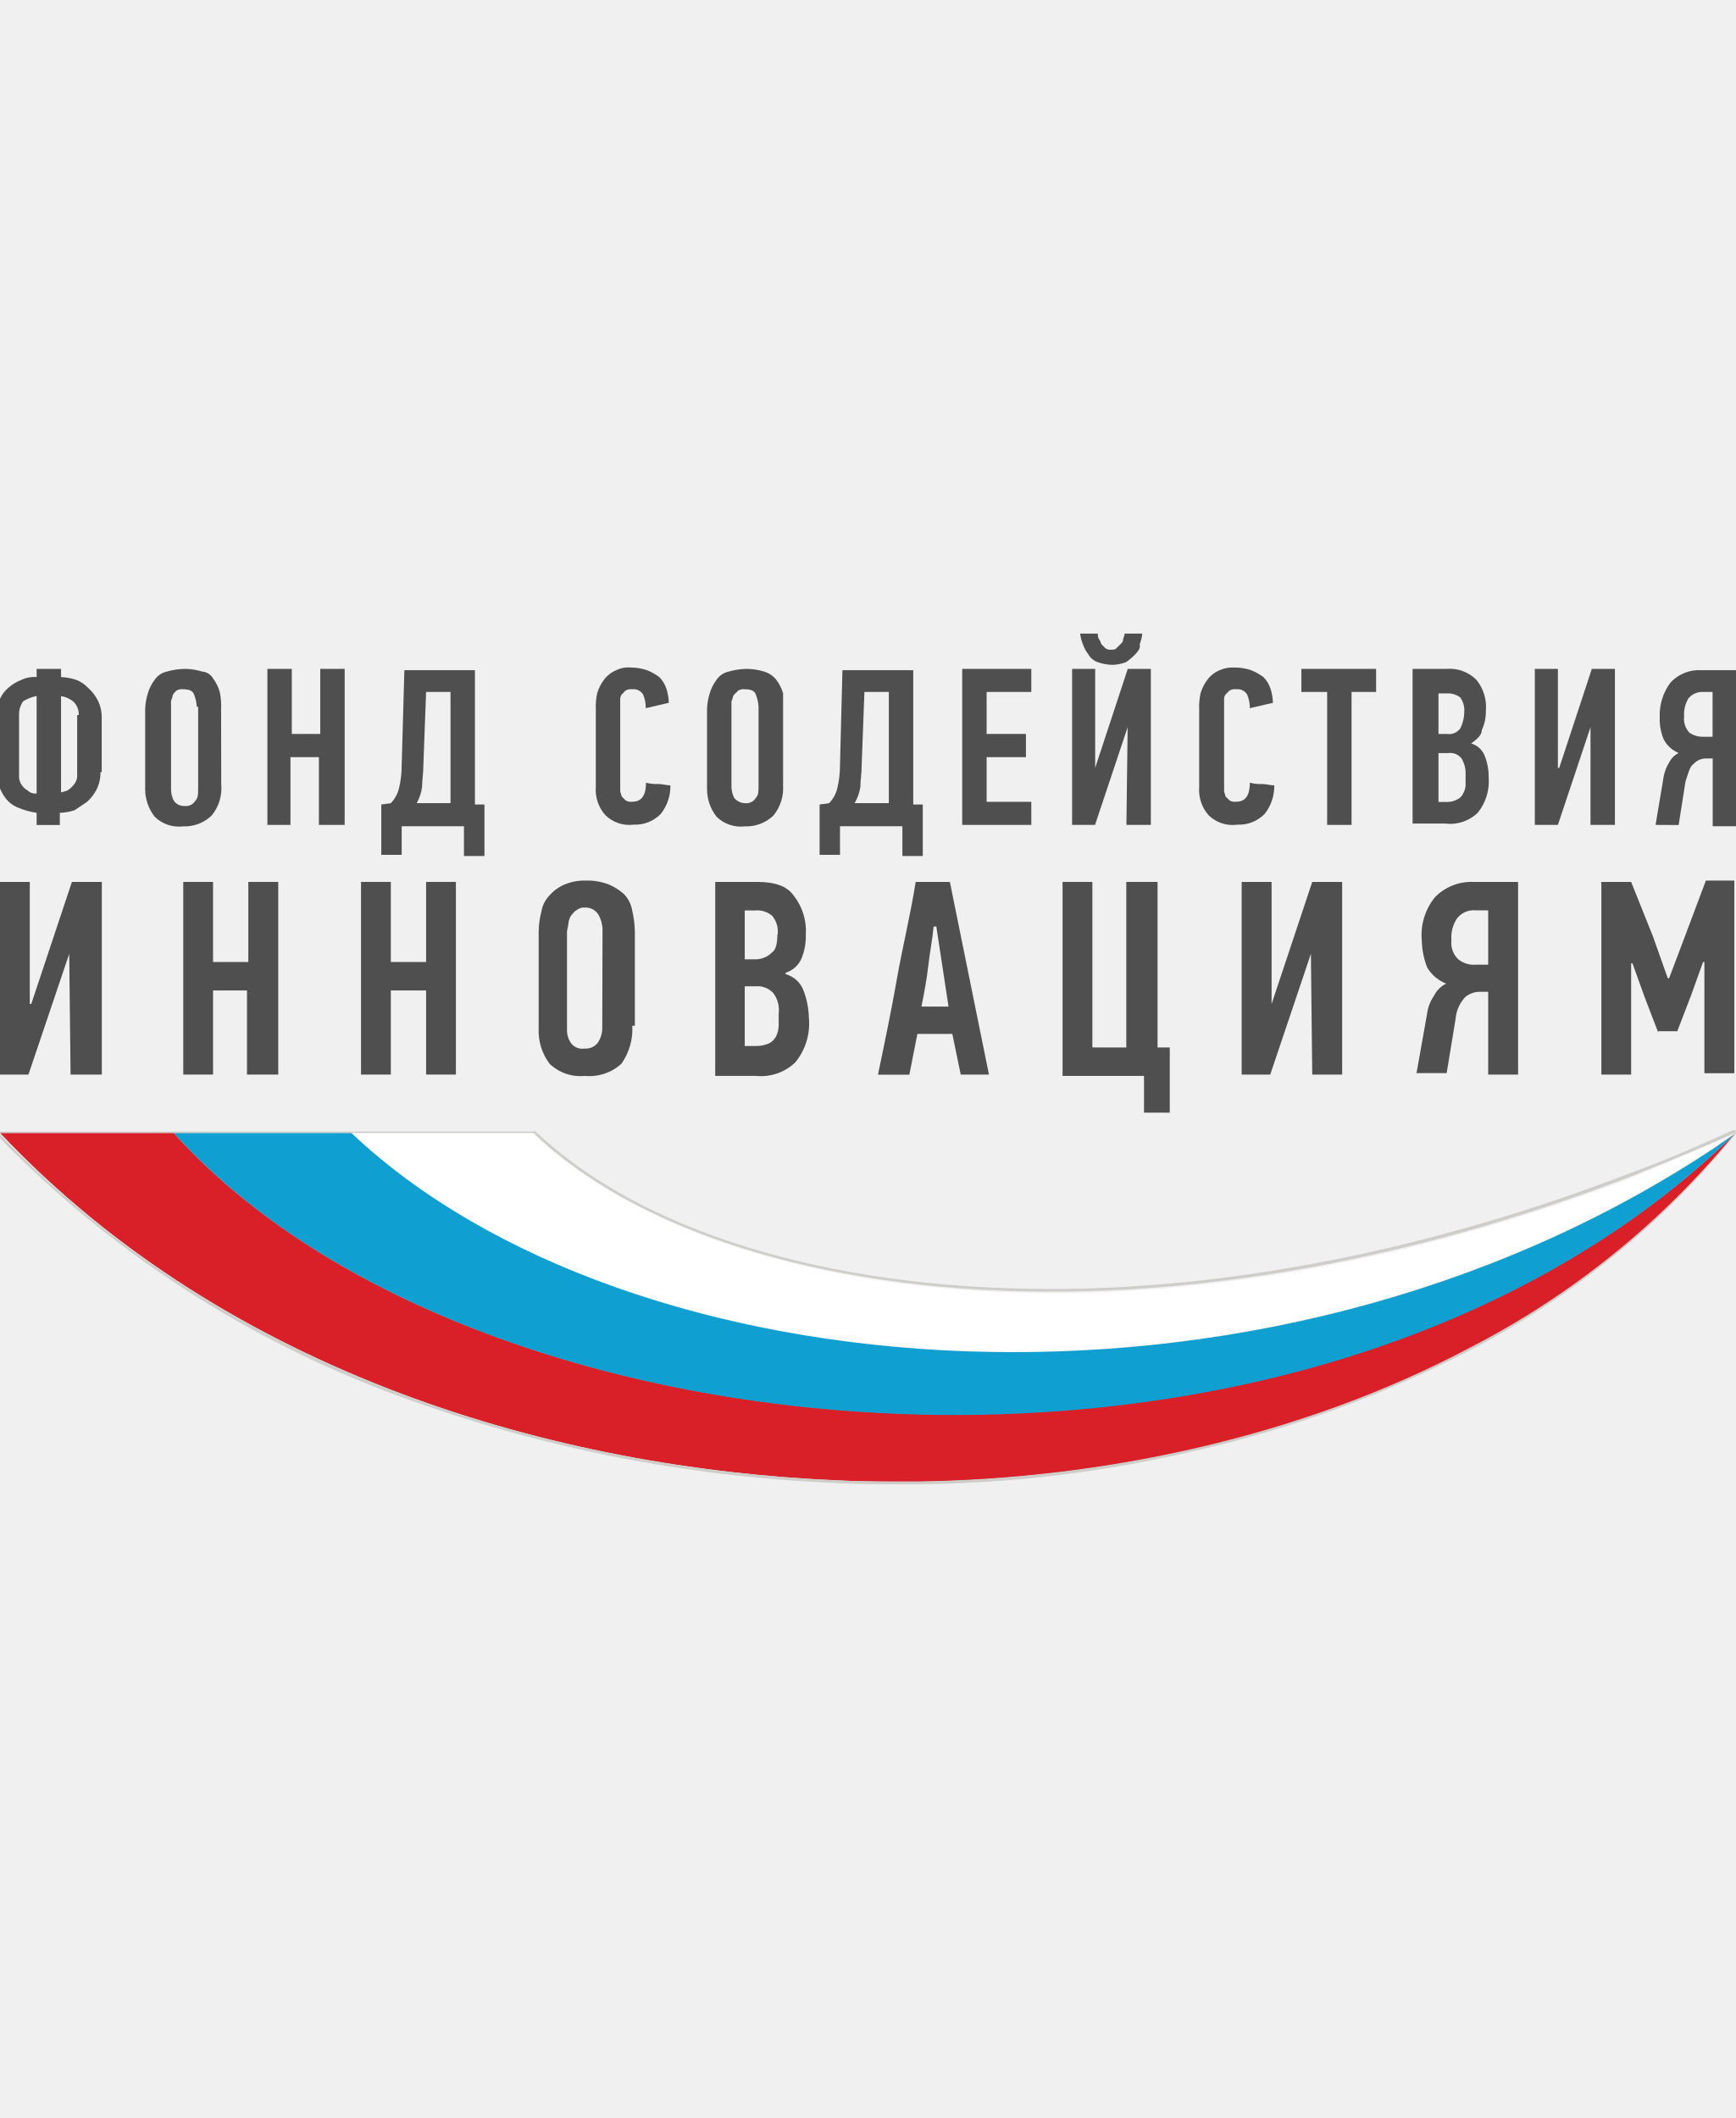
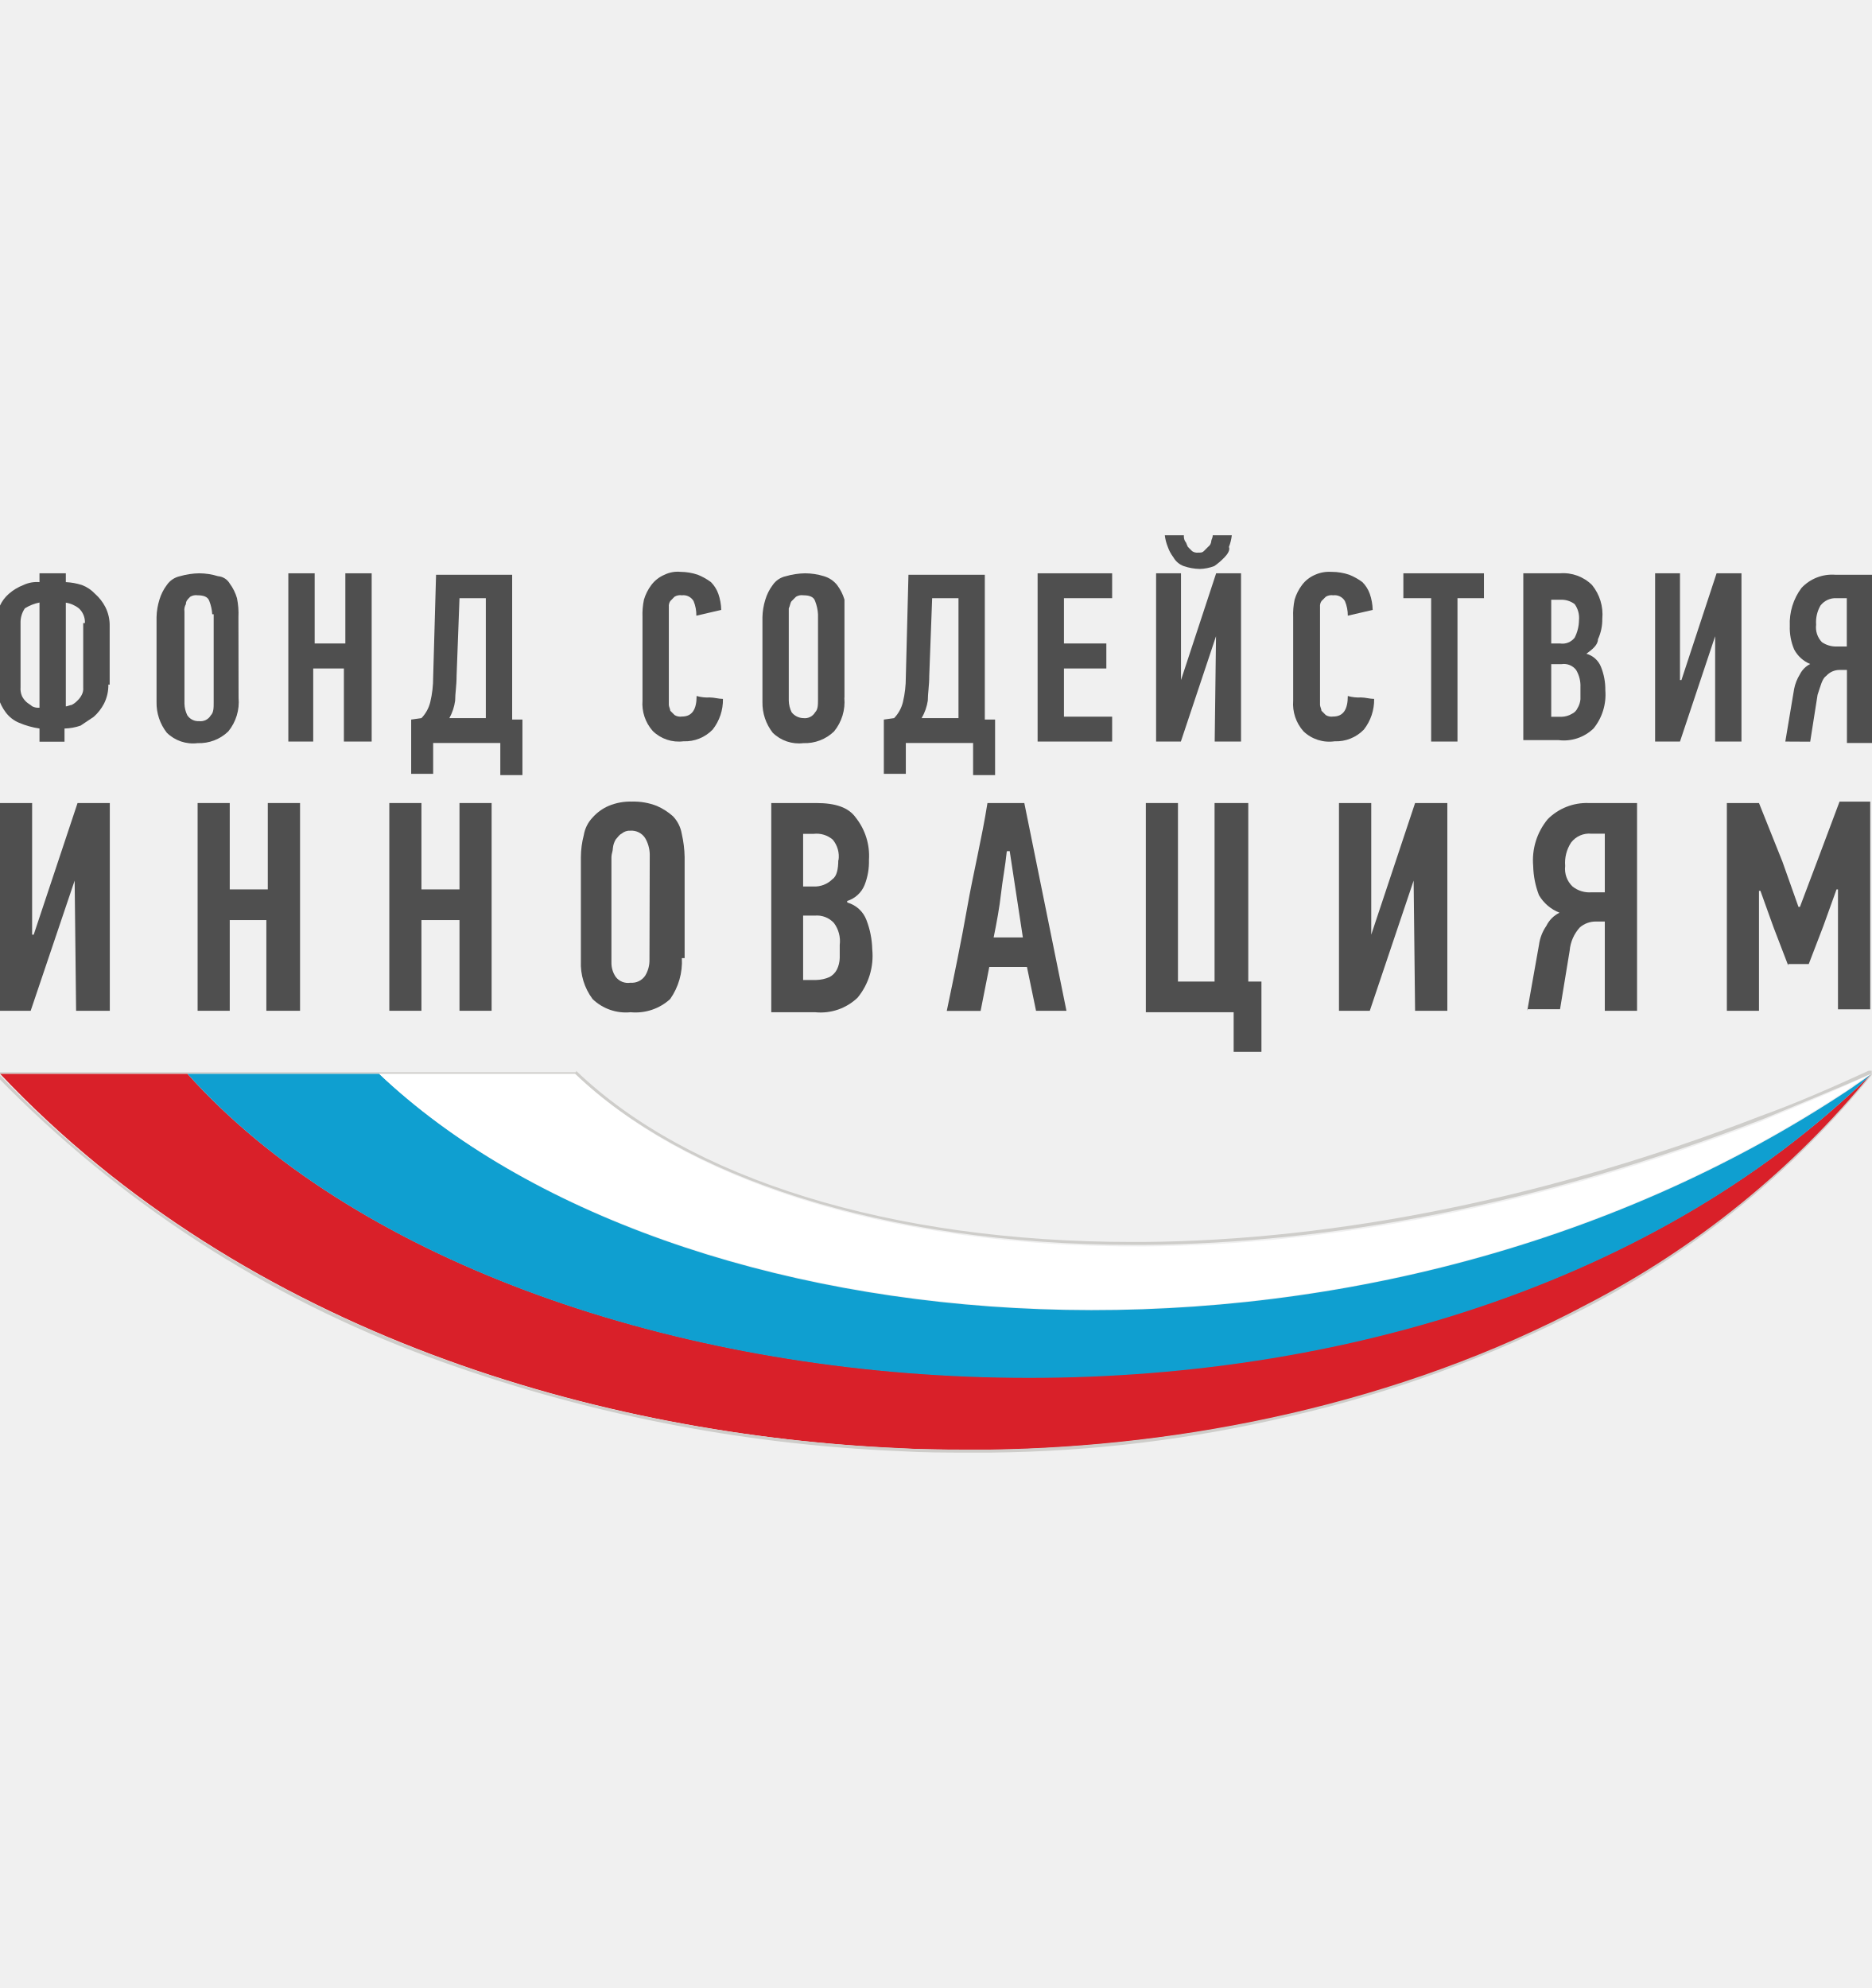
- <svg xmlns="http://www.w3.org/2000/svg" width="20.15mm" height="24.59mm" viewBox="0 0 142.16 69.69">
+ <svg xmlns="http://www.w3.org/2000/svg" width="23.15mm" height="24.59mm" viewBox="0 0 142.16 69.69">
  <g>
    <path d="M8.23,11.34a3.08,3.08,0,0,1-.33,1.45,3.48,3.48,0,0,1-.78,1l-1,.67a4,4,0,0,1-1.22.22v1H3v-1a6.35,6.35,0,0,1-1.56-.44,2.42,2.42,0,0,1-1-.78,3.5,3.5,0,0,1-.56-1.11,5.68,5.68,0,0,1-.22-1.45V6.78A3.08,3.08,0,0,1,0,5.34a2.66,2.66,0,0,1,.67-.89,3.67,3.67,0,0,1,1.11-.67A2.39,2.39,0,0,1,3,3.56V2.89H5v.67a4.74,4.74,0,0,1,1.22.22,2.62,2.62,0,0,1,1,.67,3.44,3.44,0,0,1,.78,1,3.06,3.06,0,0,1,.33,1.45v4.45ZM3,5.11a3.33,3.33,0,0,0-1.11.44,1.88,1.88,0,0,0-.33,1.11v4.89a1.41,1.41,0,0,0,.11.67,1.55,1.55,0,0,0,.33.44c.11.11.33.22.44.33a1,1,0,0,0,.56.11ZM6.45,6.67A1.43,1.43,0,0,0,6,5.56a2.1,2.1,0,0,0-1-.44V13c.11,0,.33-.11.44-.11a1.55,1.55,0,0,0,.44-.33,1.54,1.54,0,0,0,.33-.44,1,1,0,0,0,.11-.56V6.67Z" style="fill: #4f4f4f" />
    <path d="M18.12,12.34a3.53,3.53,0,0,1-.78,2.56,3.18,3.18,0,0,1-2.33.89A2.83,2.83,0,0,1,12.67,15a3.67,3.67,0,0,1-.78-2.33V6.22a4.82,4.82,0,0,1,.22-1.33,3.52,3.52,0,0,1,.56-1.11,1.62,1.62,0,0,1,1-.67,5.63,5.63,0,0,1,1.45-.22,4.92,4.92,0,0,1,1.44.22,1.13,1.13,0,0,1,.89.56A3.48,3.48,0,0,1,18,4.78a5.87,5.87,0,0,1,.11,1.45ZM16.12,6a3.25,3.25,0,0,0-.22-1c-.11-.33-.44-.44-.89-.44a.84.84,0,0,0-.56.11c-.22.22-.33.33-.33.56a.84.84,0,0,0-.11.56v7a2.08,2.08,0,0,0,.22.89,1,1,0,0,0,.89.44.9.9,0,0,0,.89-.44c.22-.22.22-.56.22-1V6Z" style="fill: #4f4f4f" />
    <polygon points="26.12 15.67 26.12 10.12 23.79 10.12 23.79 15.67 21.9 15.67 21.9 2.89 23.9 2.89 23.9 8.22 26.23 8.22 26.23 2.89 28.23 2.89 28.23 15.67 26.12 15.67" style="fill: #4f4f4f" />
    <path d="M32.9,15.67v2.45H31.23V14l.78-.11a2.65,2.65,0,0,0,.67-1.22,7.93,7.93,0,0,0,.22-1.89L33.12,3H38.9V14h.78v4.22H38V15.78H32.9Zm1.78-5c0,.78-.11,1.33-.11,1.89a3.75,3.75,0,0,1-.44,1.33H36.9V4.78h-2Z" style="fill: #4f4f4f" />
    <path d="M51.68,2.78A4.15,4.15,0,0,1,53,3a4.5,4.5,0,0,1,1,.56,2.42,2.42,0,0,1,.56.89,4,4,0,0,1,.22,1.22l-1.89.44A2.77,2.77,0,0,0,52.68,5a.9.9,0,0,0-.89-.44.83.83,0,0,0-.56.11L50.91,5a.67.67,0,0,0-.11.44v7.45c0,.11.11.33.11.44l.33.33a.83.83,0,0,0,.56.11c.78,0,1.11-.56,1.11-1.56a3.07,3.07,0,0,0,1,.11c.33,0,.67.11,1,.11a3.66,3.66,0,0,1-.78,2.33,2.92,2.92,0,0,1-2.22.89,2.82,2.82,0,0,1-2.33-.78,3.13,3.13,0,0,1-.78-2.33V6.22a5.41,5.41,0,0,1,.11-1.33,3.52,3.52,0,0,1,.56-1.11,2.42,2.42,0,0,1,1-.78,2.26,2.26,0,0,1,1.22-.22" style="fill: #4f4f4f" />
    <path d="M64.13,12.34a3.53,3.53,0,0,1-.78,2.56,3.18,3.18,0,0,1-2.33.89A2.83,2.83,0,0,1,58.69,15a3.68,3.68,0,0,1-.78-2.33V6.22a4.81,4.81,0,0,1,.22-1.33,3.5,3.5,0,0,1,.56-1.11,1.62,1.62,0,0,1,1-.67,5.63,5.63,0,0,1,1.45-.22,4.93,4.93,0,0,1,1.44.22,2,2,0,0,1,1,.67,3.48,3.48,0,0,1,.56,1.11v7.45ZM62.13,6a3.25,3.25,0,0,0-.22-1c-.11-.33-.44-.44-.89-.44a.83.83,0,0,0-.56.11L60.13,5c-.11.11-.11.33-.22.56v7a2.11,2.11,0,0,0,.22.89,1.16,1.16,0,0,0,.89.44.9.9,0,0,0,.89-.44c.22-.22.22-.56.22-1Z" style="fill: #4f4f4f" />
    <path d="M68.8,15.67v2.45H67.13V14l.78-.11a2.65,2.65,0,0,0,.67-1.22,7.93,7.93,0,0,0,.22-1.89L69,3H74.8V14h.78v4.22H73.91V15.78H68.8Zm1.78-5c0,.78-.11,1.33-.11,1.89A3.75,3.75,0,0,1,70,13.89H72.8V4.78h-2Z" style="fill: #4f4f4f" />
    <polygon points="78.81 15.67 78.81 2.89 84.47 2.89 84.47 4.78 80.81 4.78 80.81 8.22 84.03 8.22 84.03 10.12 80.81 10.12 80.81 13.78 84.47 13.78 84.47 15.67 78.81 15.67" style="fill: #4f4f4f" />
    <path d="M92.36,7.67l-2.67,8H87.81V2.89H89.7V11l2.67-8.11h1.89V15.67h-2ZM89.92,0A.84.84,0,0,0,90,.44c.11.11.11.22.22.44l.33.33a.67.67,0,0,0,.44.11c.22,0,.33,0,.44-.11l.33-.33A.58.58,0,0,0,92,.44c0-.11.11-.22.11-.44h1.45a3.48,3.48,0,0,1-.22.89c.11.22-.11.56-.33.78a4.84,4.84,0,0,1-.78.67,3.29,3.29,0,0,1-1.11.22,4,4,0,0,1-1.22-.22,1.49,1.49,0,0,1-.78-.67A2.81,2.81,0,0,1,88.7.89,3.44,3.44,0,0,1,88.47,0Z" style="fill: #4f4f4f" />
    <path d="M101.15,2.78a4.14,4.14,0,0,1,1.33.22,4.51,4.51,0,0,1,1,.56,2.43,2.43,0,0,1,.56.89,4,4,0,0,1,.22,1.22l-1.89.44A2.77,2.77,0,0,0,102.15,5a.9.9,0,0,0-.89-.44.83.83,0,0,0-.56.11l-.33.33a.67.67,0,0,0-.11.44v7.45c0,.11.11.33.11.44l.33.33a.83.83,0,0,0,.56.11c.78,0,1.11-.56,1.11-1.56a3.07,3.07,0,0,0,1,.11c.33,0,.67.11,1,.11a3.66,3.66,0,0,1-.78,2.33,2.92,2.92,0,0,1-2.22.89A2.83,2.83,0,0,1,99,14.89a3.14,3.14,0,0,1-.78-2.33V6.22a5.41,5.41,0,0,1,.11-1.33,3.5,3.5,0,0,1,.56-1.11,2.42,2.42,0,0,1,1-.78,2.6,2.6,0,0,1,1.22-.22" style="fill: #4f4f4f" />
    <polygon points="110.7 4.78 110.7 15.67 108.7 15.67 108.7 4.78 106.59 4.78 106.59 2.89 112.71 2.89 112.71 4.78 110.7 4.78" style="fill: #4f4f4f" />
    <path d="M120.49,9a1.68,1.68,0,0,1,1.11,1,4.59,4.59,0,0,1,.33,1.78,4.08,4.08,0,0,1-.89,2.89,3.24,3.24,0,0,1-2.67.89h-2.67V2.89h2.78a3.11,3.11,0,0,1,2.44.89,3.53,3.53,0,0,1,.78,2.56,3.56,3.56,0,0,1-.33,1.56c0,.44-.44.78-.89,1.11m-.55-2.56a1.79,1.79,0,0,0-.33-1.22,1.66,1.66,0,0,0-1.11-.33h-.67V8.22h.67a1.17,1.17,0,0,0,1.11-.44,3,3,0,0,0,.33-1.33m.11,5.11a2.37,2.37,0,0,0-.33-1.33,1.17,1.17,0,0,0-1.11-.44h-.78v4h.78a1.61,1.61,0,0,0,.78-.22.87.87,0,0,0,.44-.44,1.58,1.58,0,0,0,.22-.67Z" style="fill: #4f4f4f" />
    <polygon points="130.27 7.67 127.6 15.67 125.71 15.67 125.71 2.89 127.6 2.89 127.6 11 127.71 11 130.38 2.89 132.27 2.89 132.27 15.67 130.27 15.67 130.27 7.67" style="fill: #4f4f4f" />
    <path d="M135.6,15.67l.67-4a3.33,3.33,0,0,1,.44-1.11,1.75,1.75,0,0,1,.78-.78,2.41,2.41,0,0,1-1.22-1.11,4.21,4.21,0,0,1-.33-1.78A4.48,4.48,0,0,1,136.83,4a3.19,3.19,0,0,1,2.56-1h2.89V15.78h-2V10.23h-.56a1.36,1.36,0,0,0-1,.44c-.33.22-.44.78-.67,1.45l-.56,3.56Zm3.89-10.89a1.44,1.44,0,0,0-1.22.56,2.52,2.52,0,0,0-.33,1.45,1.62,1.62,0,0,0,.44,1.33,1.88,1.88,0,0,0,1.11.33h.78V4.78Z" style="fill: #4f4f4f" />
    <polygon points="5.67 26.23 2.33 36.12 0 36.12 0 20.34 2.44 20.34 2.44 30.34 2.56 30.34 5.89 20.34 8.34 20.34 8.34 36.12 5.78 36.12 5.67 26.23" style="fill: #4f4f4f" />
    <polygon points="20.23 36.12 20.23 29.23 17.45 29.23 17.45 36.12 15.01 36.12 15.01 20.34 17.45 20.34 17.45 26.9 20.34 26.9 20.34 20.34 22.79 20.34 22.79 36.12 20.23 36.12" style="fill: #4f4f4f" />
    <polygon points="34.9 36.12 34.9 29.23 32.01 29.23 32.01 36.12 29.57 36.12 29.57 20.34 32.01 20.34 32.01 26.9 34.9 26.9 34.9 20.34 37.34 20.34 37.34 36.12 34.9 36.12" style="fill: #4f4f4f" />
    <path d="M51.79,32.12a4.94,4.94,0,0,1-.89,3.11,3.9,3.9,0,0,1-3,1,3.64,3.64,0,0,1-2.89-1,4.48,4.48,0,0,1-.89-2.89V24.45a6.68,6.68,0,0,1,.22-1.67A2.53,2.53,0,0,1,45,21.45a3.47,3.47,0,0,1,1.22-.89A4.24,4.24,0,0,1,48,20.23a4.79,4.79,0,0,1,1.89.33,4.58,4.58,0,0,1,1.22.78,2.53,2.53,0,0,1,.67,1.33A8.57,8.57,0,0,1,52,24.45v7.67Zm-2.44-7.89A2.53,2.53,0,0,0,49,23a1.23,1.23,0,0,0-1.11-.56.93.93,0,0,0-.67.22c-.22.11-.33.33-.45.44a1.59,1.59,0,0,0-.22.67c0,.22-.11.44-.11.67v8a1.88,1.88,0,0,0,.33,1.11,1.17,1.17,0,0,0,1.11.44A1.23,1.23,0,0,0,49,33.46a2.24,2.24,0,0,0,.33-1.22Z" style="fill: #4f4f4f" />
    <path d="M64.36,27.9a2.17,2.17,0,0,1,1.45,1.33,6.6,6.6,0,0,1,.44,2.22,5,5,0,0,1-1.11,3.67,4.06,4.06,0,0,1-3.22,1.11H58.58V20.34H62c1.45,0,2.45.33,3,1.11a4.67,4.67,0,0,1,1,3.22,4.79,4.79,0,0,1-.33,1.89,2.09,2.09,0,0,1-1.33,1.22Zm-.67-3.22a2,2,0,0,0-.44-1.56,1.89,1.89,0,0,0-1.45-.44H61v4h.78a1.92,1.92,0,0,0,1.45-.56c.33-.22.44-.78.44-1.45m.11,6.45a2.31,2.31,0,0,0-.44-1.67,1.76,1.76,0,0,0-1.45-.56H61v4.89h1a2.66,2.66,0,0,0,1-.22,1.34,1.34,0,0,0,.56-.56,2.11,2.11,0,0,0,.22-.89Z" style="fill: #4f4f4f" />
    <path d="M78.69,36.12,78,32.79H75.14l-.33,1.67-.33,1.67H71.91c.56-2.67,1.11-5.33,1.56-7.89S74.58,23,75,20.34H77.8L81,36.12ZM76.47,24c-.11,1.11-.33,2.22-.44,3.22s-.33,2.22-.56,3.33h2.22l-1-6.56Z" style="fill: #4f4f4f" />
    <polygon points="94.81 20.34 94.81 33.9 95.81 33.9 95.81 39.24 93.7 39.24 93.7 36.23 87.03 36.23 87.03 20.34 89.47 20.34 89.47 33.9 92.25 33.9 92.25 20.34 94.81 20.34" style="fill: #4f4f4f" />
    <polygon points="107.37 26.23 104.04 36.12 101.7 36.12 101.7 20.34 104.15 20.34 104.15 30.34 107.48 20.34 109.93 20.34 109.93 36.12 107.48 36.12 107.37 26.23" style="fill: #4f4f4f" />
    <path d="M116,36.12l.89-5a3.29,3.29,0,0,1,.56-1.45,2.18,2.18,0,0,1,1-1,3.13,3.13,0,0,1-1.56-1.33,6.57,6.57,0,0,1-.44-2.22,4.89,4.89,0,0,1,1.11-3.56,4.18,4.18,0,0,1,3.11-1.22h3.67V36.12h-2.45V29.34h-.67a1.85,1.85,0,0,0-1.22.44,3,3,0,0,0-.78,1.78L118.49,36H116Zm4.89-13.45a1.73,1.73,0,0,0-1.56.67,2.81,2.81,0,0,0-.45,1.78,1.85,1.85,0,0,0,.56,1.56,2.05,2.05,0,0,0,1.45.44h1V22.67Z" style="fill: #4f4f4f" />
    <polygon points="135.82 32.68 134.71 29.79 133.71 27.01 133.6 27.01 133.6 36.12 131.16 36.12 131.16 20.34 133.6 20.34 135.38 24.79 136.6 28.23 136.71 28.23 138.05 24.68 139.72 20.23 142.05 20.23 142.05 36.01 139.6 36.01 139.6 26.9 139.49 26.9 138.49 29.68 137.38 32.57 135.82 32.57 135.82 32.68" style="fill: #4f4f4f" />
    <path d="M142.16,40.9h0c-34.34,33.57-103,27.79-127.93,0H0C18.78,60.8,45.79,68.36,68.47,69.36c2.33.11,4.67.11,6.89.11,14.67-.22,31-3.45,45.24-11A66.51,66.51,0,0,0,142.16,40.9" style="fill: #d92029" />
    <path d="M142.16,40.9h0c-.56.44-1.11.78-1.56,1.11C103.15,67,51.13,62.13,28.79,40.9H14.23c24.9,27.79,93.59,33.68,127.93,0" style="fill: #0f9fd0" />
    <path d="M133.94,44.46c-17,6.56-33,9.45-47,9.56-19.56.11-35-5.11-43.24-13.12H28.79c22.23,21,73.69,26,111,1.56a3.38,3.38,0,0,0,.78-.56c.56-.33,1-.67,1.56-1-2.78,1.33-5.56,2.45-8.23,3.56" style="fill: #fff" />
    <path d="M43.68,40.9c8.11,7.78,23.23,13,42.46,13h.78c14-.11,30-3,47-9.56,2.67-1.11,5.45-2.22,8.22-3.45a68.65,68.65,0,0,1-21.67,17.56c-14.23,7.56-30.57,10.78-45.24,11H73.58c-1.67,0-3.45,0-5.22-.11C45.68,68.36,18.78,60.8-.11,40.9H43.68m98.48,0h0m-98.48-.11H0c-.11,0-.11,0-.22.11v.22a88.31,88.31,0,0,0,32.9,21.34,117.69,117.69,0,0,0,35.68,7.11c1.78.11,3.45.11,5.22.11h1.67A103.09,103.09,0,0,0,98,66.91a94.52,94.52,0,0,0,22.45-8.23A69.44,69.44,0,0,0,142.16,41v-.33h-.22c-2.67,1.22-5.45,2.45-8.23,3.45-15.78,6.11-32,9.45-46.9,9.56H86c-18.34,0-33.68-4.78-42.24-13,0,.11,0,.11-.11.11" style="fill: #cecdca" />
  </g>
</svg>
